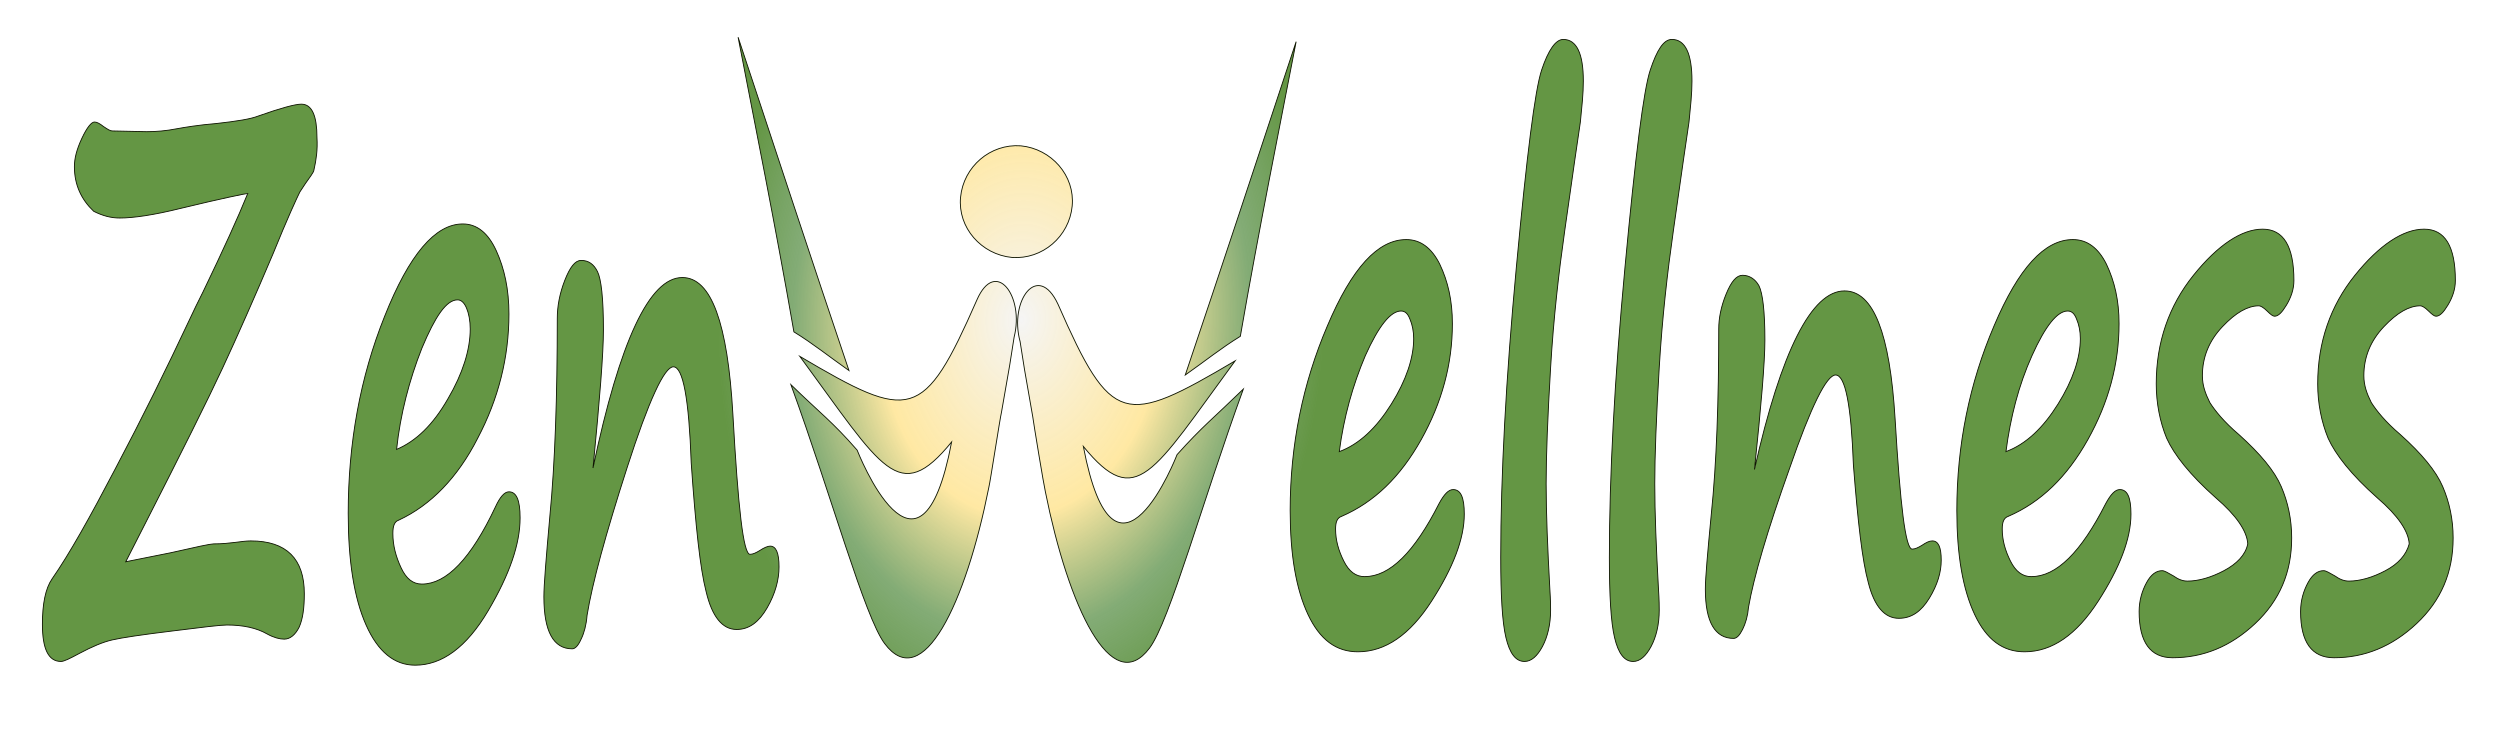
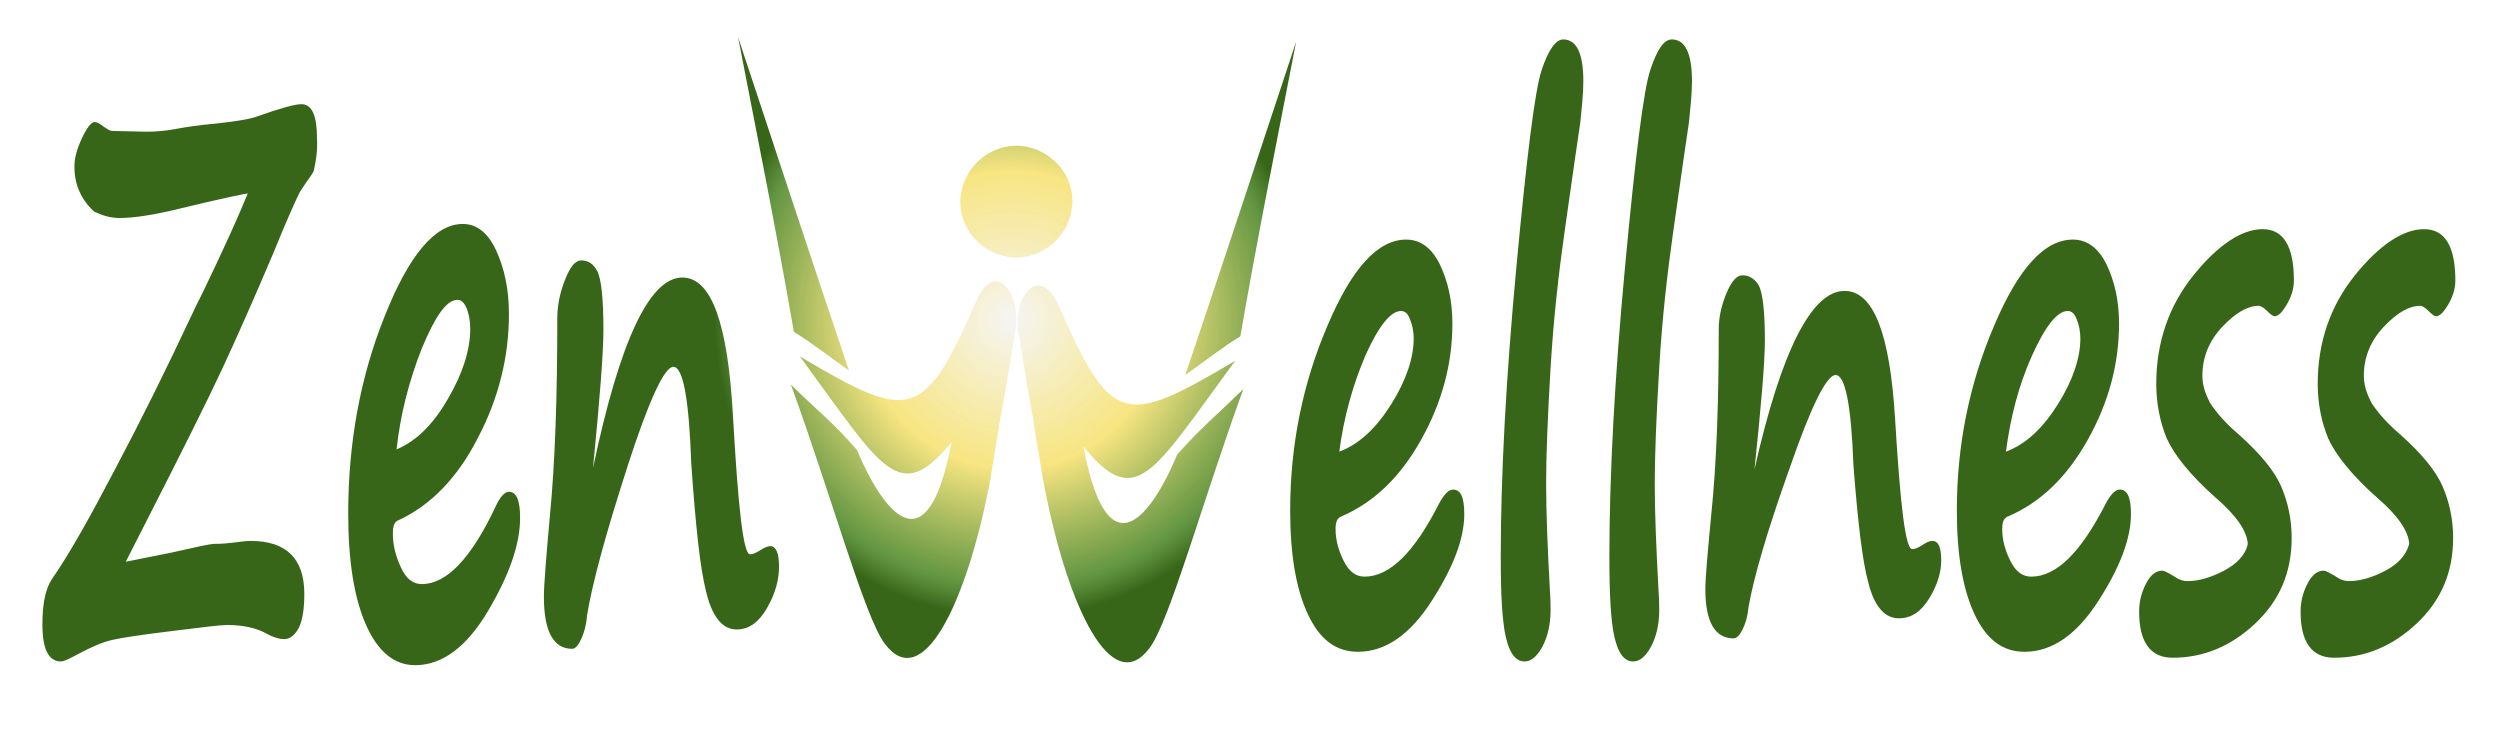
- <svg xmlns="http://www.w3.org/2000/svg" version="1.1" id="a" x="0px" y="0px" width="336px" height="100px" viewBox="0 0 336 100" style="enable-background:new 0 0 336 100;">
-   <style type="text/css">
- 		.st0 {
- 			fill-rule: evenodd;
- 			clip-rule: evenodd;
- 			fill: url(#SVGID_1_);
- 		}
- 
- 		.st1 {
- 			fill: none;
- 			stroke: #0E1400;
- 			stroke-width: 0.12;
- 			stroke-miterlimit: 10;
- 		}
- 	</style>
-   <g>
-     <radialGradient id="SVGID_1_" cx="143.449" cy="57.511" r="40.72" gradientTransform="matrix(0.9998 2.076793e-02 4.221968e-02 -1.3898 -8.5727 119.9215)" gradientUnits="userSpaceOnUse">
-       <stop offset="0" style="stop-color:#F5F5F5" />
-       <stop offset="0.466" style="stop-color:#FFE699;stop-opacity:0.9" />
-       <stop offset="0.753" style="stop-color:#649753;stop-opacity:0.8" />
-       <stop offset="1" style="stop-color:#649644" />
-     </radialGradient>
-     <path class="st0" d="M106.7,44.6c-2.5-14.4-5.3-28.2-7.5-39.6c5,15.1,10,30.3,14.9,44.8C111.4,47.9,109.3,46.2,106.7,44.6z    M131.3,40.3c-7.2,16.4-8.9,16.4-23.8,7.6c11.1,15.1,13.3,20.2,20.4,11.5c-4.3,22.6-12.7,1.1-12.7,1.1c-3.3-3.8-5-5-8.9-8.8   c5.5,15.1,9.9,31.2,12.6,34.8c5.1,6.8,10.9-5.4,14-21c0.2-0.8,1.5-9.3,1.7-10.1l1.1-6.3l0.6-3.8C137.7,39.8,133.8,34.6,131.3,40.3   L131.3,40.3z M136,34.6c4.1,0.3,7.7-2.8,8.1-6.9s-2.8-7.7-6.9-8.1c-4.1-0.3-7.7,2.8-8.1,6.9S131.9,34.2,136,34.6z M166.7,45.2   c2.5-14.4,5.3-28.2,7.5-39.6c-5,15.1-10,30.3-14.9,44.8C162,48.5,164.1,46.8,166.7,45.2z M137.1,45.9l0.6,3.8l1.1,6.3   c0.1,0.8,1.5,9.3,1.7,10.1c3.1,15.5,8.9,27.8,14,21c2.7-3.6,7.1-19.7,12.6-34.8c-3.9,3.8-5.5,5-8.9,8.8c0,0-8.3,21.4-12.6-1.1   c7.1,8.7,9.3,3.6,20.4-11.5c-14.9,8.8-16.6,8.8-23.8-7.6C139.5,35.1,135.6,40.4,137.1,45.9L137.1,45.9z M42.6,18.5   c0-3-0.7-4.5-2.1-4.5c-0.8,0-2.7,0.5-5.8,1.6c-1,0.4-2.9,0.7-5.6,1c-2.4,0.2-4.2,0.5-5.3,0.7c-1.5,0.3-2.9,0.4-4.1,0.4l-4.6-0.1   c-0.3,0-0.6-0.2-1.2-0.6c-0.5-0.4-0.9-0.6-1.2-0.6c-0.4,0-1,0.7-1.7,2.2c-0.7,1.5-1,2.7-1,3.8c0,2.4,0.9,4.4,2.6,6   c1.2,0.6,2.3,0.9,3.5,0.9c1.8,0,4.6-0.4,8.2-1.3c5.8-1.4,8.8-2,9-2c-1.3,3.2-3.3,7.6-6,13.2c-0.7,1.4-1.3,2.6-1.8,3.7   c-3.1,6.6-6.4,13.3-10,20.1C12.1,69.5,9.3,74.5,7,77.8c-0.9,1.3-1.3,3.4-1.3,6.1c0,3.3,0.8,5,2.5,5c0.4,0,1.2-0.4,2.5-1.1   c1.7-0.9,3.1-1.5,4.4-1.8s4-0.7,8.1-1.2h0c4-0.5,6.4-0.8,7.3-0.8c2.2,0,4,0.4,5.4,1.2c0.9,0.5,1.7,0.7,2.3,0.7c0.8,0,1.5-0.6,2-1.6   c0.5-1.1,0.7-2.6,0.7-4.5c0-4.7-2.4-7.1-7.2-7.1c-0.6,0-1.3,0.1-2.1,0.2c-0.8,0.1-1.7,0.2-2.9,0.2c-0.4,0-2.3,0.4-5.8,1.2   c-2.5,0.5-4.5,0.9-6,1.2l2.6-5.1c4.9-9.6,8.4-16.6,10.4-20.9s4.3-9.5,6.8-15.4c1.9-4.7,3.2-7.5,3.6-8.3c0.5-0.8,1-1.5,1.5-2.2   c0.2-0.3,0.4-0.6,0.4-0.8C42.5,21.5,42.7,20.1,42.6,18.5L42.6,18.5z M68.4,66.1c-0.6,0-1.2,0.7-1.8,2c-3.3,7-6.6,10.4-9.9,10.4   c-1.2,0-2.1-0.7-2.8-2.2s-1.1-3-1.1-4.6c0-1,0.2-1.6,0.8-1.8c4.3-2,7.9-5.7,10.6-11c2.8-5.3,4.2-10.9,4.2-16.7   c0-3.3-0.6-6.1-1.7-8.5c-1.1-2.4-2.6-3.6-4.5-3.6c-3.7,0-7.2,4.1-10.5,12.4c-3.3,8.2-4.9,17.1-4.9,26.5c0,6.4,0.8,11.4,2.4,15   s3.8,5.4,6.6,5.4c3.6,0,6.9-2.4,9.8-7.3c2.9-4.9,4.3-9,4.3-12.5C69.9,67.2,69.4,66.1,68.4,66.1L68.4,66.1z M56.7,46.8   c1.8-4.3,3.3-6.5,4.8-6.5c0.5,0,0.9,0.4,1.2,1.1s0.5,1.7,0.5,2.8c0,2.8-1,6-3,9.4c-2,3.5-4.3,5.7-6.9,6.8   C53.8,55.7,55,51.1,56.7,46.8L56.7,46.8z M94.9,79.5c0.8,3.4,2.2,5.1,4.1,5.1c1.7,0,3-1,4.1-2.9c1.1-1.9,1.6-3.8,1.6-5.5   c0-1.9-0.4-2.8-1.2-2.8c-0.3,0-0.8,0.2-1.4,0.6c-0.5,0.3-0.9,0.5-1.3,0.5c-0.9,0-1.6-6.3-2.3-18.8c-0.7-12.3-2.9-18.4-6.8-18.4   c-4.4,0-8.4,8.5-12,25.6c0.9-9.2,1.4-15.4,1.4-18.6c0-4.2-0.3-6.8-0.8-7.8c-0.5-1-1.2-1.5-2.2-1.5c-0.8,0-1.5,0.9-2.2,2.7   s-1,3.5-1,5.1c0,10.5-0.3,19.4-1,26.6c-0.5,5.6-0.8,9.2-0.8,10.8c0,4.7,1.3,7,3.8,7c0.4,0,0.8-0.4,1.2-1.3c0.4-0.8,0.7-1.9,0.8-3.2   c0.7-4.3,2.5-10.9,5.4-19.9c2.9-9,5-13.5,6.2-13.5c1.3,0,2.1,4.3,2.4,12.9C93.5,70.8,94.1,76.4,94.9,79.5L94.9,79.5L94.9,79.5z    M195.3,65.8c-0.6,0-1.2,0.6-1.9,1.9c-3.3,6.5-6.6,9.8-10,9.8c-1.2,0-2.1-0.7-2.8-2.1s-1.1-2.8-1.1-4.3c0-0.9,0.2-1.5,0.8-1.7   c4.4-1.9,7.9-5.3,10.7-10.3c2.8-5,4.2-10.2,4.2-15.6c0-3.1-0.6-5.7-1.7-8c-1.1-2.2-2.6-3.3-4.5-3.3c-3.8,0-7.3,3.8-10.6,11.6   c-3.3,7.7-5,16-5,24.8c0,6,0.8,10.6,2.4,14s3.8,5,6.7,5c3.7,0,7-2.3,9.9-6.8c2.9-4.5,4.4-8.4,4.4-11.7   C196.8,66.8,196.3,65.8,195.3,65.8L195.3,65.8z M183.5,47.8c1.8-4,3.4-6,4.8-6c0.5,0,0.9,0.3,1.2,1.1c0.3,0.7,0.5,1.6,0.5,2.6   c0,2.6-1,5.6-3,8.8c-2,3.2-4.3,5.4-7,6.4C180.6,56.1,181.8,51.8,183.5,47.8L183.5,47.8z M207.2,9.4c-0.9,2.7-2,11.5-3.4,26.5   s-2.1,28-2.1,39c0,5.1,0.2,8.7,0.7,10.8c0.5,2.1,1.3,3.2,2.5,3.2c0.9,0,1.7-0.7,2.4-2s1.1-3,1.1-4.9c0-0.4,0-1.3-0.1-2.8   c-0.3-5.5-0.5-10.2-0.5-14.2c0-3.7,0.2-8.9,0.6-15.6s1.1-12.8,1.9-18.4c1.1-7.8,1.8-12.6,2.1-14.6c0.2-2,0.4-3.8,0.4-5.5   c0-3.7-0.9-5.6-2.7-5.6C209.1,5.3,208.1,6.7,207.2,9.4L207.2,9.4z M221.8,9.4c-0.9,2.7-2,11.5-3.4,26.5s-2.1,28-2.1,39   c0,5.1,0.2,8.7,0.7,10.8c0.5,2.1,1.3,3.2,2.5,3.2c0.9,0,1.7-0.7,2.4-2s1.1-3,1.1-4.9c0-0.4,0-1.3-0.1-2.8   c-0.3-5.5-0.5-10.2-0.5-14.2c0-3.7,0.2-8.9,0.6-15.6s1.1-12.8,1.9-18.4c1.1-7.8,1.8-12.6,2.1-14.6c0.2-2,0.4-3.8,0.4-5.5   c0-3.7-0.9-5.6-2.7-5.6C223.6,5.3,222.7,6.7,221.8,9.4L221.8,9.4z M251.1,78.3c0.8,3.2,2.2,4.8,4.1,4.8c1.7,0,3-0.9,4.1-2.7   s1.6-3.5,1.6-5.1c0-1.8-0.4-2.6-1.2-2.6c-0.4,0-0.8,0.2-1.4,0.6c-0.5,0.3-0.9,0.5-1.3,0.5c-0.9,0-1.6-5.8-2.3-17.5   c-0.7-11.5-2.9-17.2-6.8-17.2c-4.4,0-8.5,8-12.1,24c0.9-8.6,1.4-14.4,1.4-17.4c0-3.9-0.3-6.3-0.8-7.3c-0.5-0.9-1.3-1.4-2.2-1.4   c-0.8,0-1.5,0.8-2.2,2.5c-0.7,1.7-1,3.3-1,4.7c0,9.8-0.3,18.1-1,24.9c-0.5,5.2-0.8,8.6-0.8,10.1c0,4.4,1.3,6.6,3.8,6.6   c0.4,0,0.8-0.4,1.2-1.2s0.7-1.8,0.8-3c0.7-4,2.5-10.2,5.5-18.6c2.9-8.4,5-12.6,6.2-12.6c1.3,0,2.1,4,2.4,12.1   C249.7,70.2,250.3,75.4,251.1,78.3L251.1,78.3L251.1,78.3z M284.9,65.8c-0.6,0-1.2,0.6-1.9,1.9c-3.3,6.5-6.6,9.8-10,9.8   c-1.2,0-2.1-0.7-2.8-2.1s-1.1-2.8-1.1-4.3c0-0.9,0.2-1.5,0.8-1.7c4.4-1.9,7.9-5.3,10.7-10.3c2.8-5,4.2-10.2,4.2-15.6   c0-3.1-0.6-5.7-1.7-8c-1.1-2.2-2.6-3.3-4.5-3.3c-3.8,0-7.3,3.8-10.6,11.6c-3.3,7.7-5,16-5,24.8c0,6,0.8,10.6,2.4,14s3.8,5,6.7,5   c3.7,0,7-2.3,9.9-6.8c2.9-4.5,4.4-8.4,4.4-11.7C286.4,66.8,285.9,65.8,284.9,65.8L284.9,65.8z M273.1,47.8c1.8-4,3.4-6,4.8-6   c0.5,0,0.9,0.3,1.2,1.1c0.3,0.7,0.5,1.6,0.5,2.6c0,2.6-1,5.6-3,8.8c-2,3.2-4.3,5.4-7,6.4C270.2,56.1,271.3,51.8,273.1,47.8   L273.1,47.8z M298.9,76.7c-1.7,0.9-3.4,1.4-4.9,1.4c-0.6,0-1.2-0.2-1.9-0.7c-0.7-0.4-1.2-0.7-1.5-0.7c-0.8,0-1.5,0.5-2.1,1.6   c-0.6,1.1-1,2.4-1,3.9c0,4.1,1.5,6.2,4.5,6.2c4.1,0,7.8-1.5,11.1-4.6c3.3-3.1,4.9-6.9,4.9-11.5c0-2.5-0.5-4.8-1.4-6.9   s-2.8-4.4-5.7-7c-2-1.7-3.2-3.2-3.9-4.3c-0.6-1.2-1-2.3-1-3.6c0-2.5,0.9-4.7,2.7-6.6s3.4-2.8,4.9-2.8c0.2,0,0.6,0.2,1.1,0.7   s0.8,0.7,1,0.7c0.5,0,1-0.5,1.6-1.5c0.6-1,1-2.1,1-3.3c0-4.6-1.4-6.9-4.2-6.9s-6,2.1-9.3,6.2s-5,9-5,14.6c0,2.6,0.5,5.1,1.4,7.3   c1,2.2,3.1,4.9,6.6,8c2.8,2.4,4.2,4.5,4.3,6.2C301.8,74.6,300.6,75.8,298.9,76.7L298.9,76.7z M320.6,76.7c-1.7,0.9-3.4,1.4-4.9,1.4   c-0.6,0-1.2-0.2-1.9-0.7c-0.7-0.4-1.2-0.7-1.5-0.7c-0.8,0-1.5,0.5-2.1,1.6c-0.6,1.1-1,2.4-1,3.9c0,4.1,1.5,6.2,4.5,6.2   c4.1,0,7.8-1.5,11.1-4.6c3.3-3.1,4.9-6.9,4.9-11.5c0-2.5-0.5-4.8-1.4-6.9s-2.8-4.4-5.7-7c-2-1.7-3.2-3.2-3.9-4.3   c-0.6-1.2-1-2.3-1-3.6c0-2.5,0.9-4.7,2.7-6.6s3.4-2.8,4.9-2.8c0.2,0,0.6,0.2,1.1,0.7s0.8,0.7,1,0.7c0.5,0,1-0.5,1.6-1.5   c0.6-1,1-2.1,1-3.3c0-4.6-1.4-6.9-4.2-6.9s-6,2.1-9.3,6.2s-5,9-5,14.6c0,2.6,0.5,5.1,1.4,7.3c1,2.2,3.1,4.9,6.6,8   c2.8,2.4,4.2,4.5,4.3,6.2C323.4,74.6,322.3,75.8,320.6,76.7L320.6,76.7z" />
-     <path class="st1" d="M106.7,44.6c-2.5-14.4-5.3-28.2-7.5-39.6c5,15.1,10,30.3,14.9,44.8C111.4,47.9,109.3,46.2,106.7,44.6z    M131.3,40.3c-7.2,16.4-8.9,16.4-23.8,7.6c11.1,15.1,13.3,20.2,20.4,11.5c-4.3,22.6-12.7,1.1-12.7,1.1c-3.3-3.8-5-5-8.9-8.8   c5.5,15.1,9.9,31.2,12.6,34.8c5.1,6.8,10.9-5.4,14-21c0.2-0.8,1.5-9.3,1.7-10.1l1.1-6.3l0.6-3.8C137.7,39.8,133.8,34.6,131.3,40.3   L131.3,40.3z M136,34.6c4.1,0.3,7.7-2.8,8.1-6.9s-2.8-7.7-6.9-8.1c-4.1-0.3-7.7,2.8-8.1,6.9S131.9,34.2,136,34.6z M166.7,45.2   c2.5-14.4,5.3-28.2,7.5-39.6c-5,15.1-10,30.3-14.9,44.8C162,48.5,164.1,46.8,166.7,45.2z M137.1,45.9l0.6,3.8l1.1,6.3   c0.1,0.8,1.5,9.3,1.7,10.1c3.1,15.5,8.9,27.8,14,21c2.7-3.6,7.1-19.7,12.6-34.8c-3.9,3.8-5.5,5-8.9,8.8c0,0-8.3,21.4-12.6-1.1   c7.1,8.7,9.3,3.6,20.4-11.5c-14.9,8.8-16.6,8.8-23.8-7.6C139.5,35.1,135.6,40.4,137.1,45.9L137.1,45.9z M42.6,18.5   c0-3-0.7-4.5-2.1-4.5c-0.8,0-2.7,0.5-5.8,1.6c-1,0.4-2.9,0.7-5.6,1c-2.4,0.2-4.2,0.5-5.3,0.7c-1.5,0.3-2.9,0.4-4.1,0.4l-4.6-0.1   c-0.3,0-0.6-0.2-1.2-0.6c-0.5-0.4-0.9-0.6-1.2-0.6c-0.4,0-1,0.7-1.7,2.2c-0.7,1.5-1,2.7-1,3.8c0,2.4,0.9,4.4,2.6,6   c1.2,0.6,2.3,0.9,3.5,0.9c1.8,0,4.6-0.4,8.2-1.3c5.8-1.4,8.8-2,9-2c-1.3,3.2-3.3,7.6-6,13.2c-0.7,1.4-1.3,2.6-1.8,3.7   c-3.1,6.6-6.4,13.3-10,20.1C12.1,69.5,9.3,74.5,7,77.8c-0.9,1.3-1.3,3.4-1.3,6.1c0,3.3,0.8,5,2.5,5c0.4,0,1.2-0.4,2.5-1.1   c1.7-0.9,3.1-1.5,4.4-1.8s4-0.7,8.1-1.2h0c4-0.5,6.4-0.8,7.3-0.8c2.2,0,4,0.4,5.4,1.2c0.9,0.5,1.7,0.7,2.3,0.7c0.8,0,1.5-0.6,2-1.6   c0.5-1.1,0.7-2.6,0.7-4.5c0-4.7-2.4-7.1-7.2-7.1c-0.6,0-1.3,0.1-2.1,0.2c-0.8,0.1-1.7,0.2-2.9,0.2c-0.4,0-2.3,0.4-5.8,1.2   c-2.5,0.5-4.5,0.9-6,1.2l2.6-5.1c4.9-9.6,8.4-16.6,10.4-20.9s4.3-9.5,6.8-15.4c1.9-4.7,3.2-7.5,3.6-8.3c0.5-0.8,1-1.5,1.5-2.2   c0.2-0.3,0.4-0.6,0.4-0.8C42.5,21.5,42.7,20.1,42.6,18.5L42.6,18.5z M68.4,66.1c-0.6,0-1.2,0.7-1.8,2c-3.3,7-6.6,10.4-9.9,10.4   c-1.2,0-2.1-0.7-2.8-2.2s-1.1-3-1.1-4.6c0-1,0.2-1.6,0.8-1.8c4.3-2,7.9-5.7,10.6-11c2.8-5.3,4.2-10.9,4.2-16.7   c0-3.3-0.6-6.1-1.7-8.5c-1.1-2.4-2.6-3.6-4.5-3.6c-3.7,0-7.2,4.1-10.5,12.4c-3.3,8.2-4.9,17.1-4.9,26.5c0,6.4,0.8,11.4,2.4,15   s3.8,5.4,6.6,5.4c3.6,0,6.9-2.4,9.8-7.3c2.9-4.9,4.3-9,4.3-12.5C69.9,67.2,69.4,66.1,68.4,66.1L68.4,66.1z M56.7,46.8   c1.8-4.3,3.3-6.5,4.8-6.5c0.5,0,0.9,0.4,1.2,1.1s0.5,1.7,0.5,2.8c0,2.8-1,6-3,9.4c-2,3.5-4.3,5.7-6.9,6.8   C53.8,55.7,55,51.1,56.7,46.8L56.7,46.8z M94.9,79.5c0.8,3.4,2.2,5.1,4.1,5.1c1.7,0,3-1,4.1-2.9c1.1-1.9,1.6-3.8,1.6-5.5   c0-1.9-0.4-2.8-1.2-2.8c-0.3,0-0.8,0.2-1.4,0.6c-0.5,0.3-0.9,0.5-1.3,0.5c-0.9,0-1.6-6.3-2.3-18.8c-0.7-12.3-2.9-18.4-6.8-18.4   c-4.4,0-8.4,8.5-12,25.6c0.9-9.2,1.4-15.4,1.4-18.6c0-4.2-0.3-6.8-0.8-7.8c-0.5-1-1.2-1.5-2.2-1.5c-0.8,0-1.5,0.9-2.2,2.7   s-1,3.5-1,5.1c0,10.5-0.3,19.4-1,26.6c-0.5,5.6-0.8,9.2-0.8,10.8c0,4.7,1.3,7,3.8,7c0.4,0,0.8-0.4,1.2-1.3c0.4-0.8,0.7-1.9,0.8-3.2   c0.7-4.3,2.5-10.9,5.4-19.9c2.9-9,5-13.5,6.2-13.5c1.3,0,2.1,4.3,2.4,12.9C93.5,70.8,94.1,76.4,94.9,79.5L94.9,79.5L94.9,79.5z    M195.3,65.8c-0.6,0-1.2,0.6-1.9,1.9c-3.3,6.5-6.6,9.8-10,9.8c-1.2,0-2.1-0.7-2.8-2.1s-1.1-2.8-1.1-4.3c0-0.9,0.2-1.5,0.8-1.7   c4.4-1.9,7.9-5.3,10.7-10.3c2.8-5,4.2-10.2,4.2-15.6c0-3.1-0.6-5.7-1.7-8c-1.1-2.2-2.6-3.3-4.5-3.3c-3.8,0-7.3,3.8-10.6,11.6   c-3.3,7.7-5,16-5,24.8c0,6,0.8,10.6,2.4,14s3.8,5,6.7,5c3.7,0,7-2.3,9.9-6.8c2.9-4.5,4.4-8.4,4.4-11.7   C196.8,66.8,196.3,65.8,195.3,65.8L195.3,65.8z M183.5,47.8c1.8-4,3.4-6,4.8-6c0.5,0,0.9,0.3,1.2,1.1c0.3,0.7,0.5,1.6,0.5,2.6   c0,2.6-1,5.6-3,8.8c-2,3.2-4.3,5.4-7,6.4C180.6,56.1,181.8,51.8,183.5,47.8L183.5,47.8z M207.2,9.4c-0.9,2.7-2,11.5-3.4,26.5   s-2.1,28-2.1,39c0,5.1,0.2,8.7,0.7,10.8c0.5,2.1,1.3,3.2,2.5,3.2c0.9,0,1.7-0.7,2.4-2s1.1-3,1.1-4.9c0-0.4,0-1.3-0.1-2.8   c-0.3-5.5-0.5-10.2-0.5-14.2c0-3.7,0.2-8.9,0.6-15.6s1.1-12.8,1.9-18.4c1.1-7.8,1.8-12.6,2.1-14.6c0.2-2,0.4-3.8,0.4-5.5   c0-3.7-0.9-5.6-2.7-5.6C209.1,5.3,208.1,6.7,207.2,9.4L207.2,9.4z M221.8,9.4c-0.9,2.7-2,11.5-3.4,26.5s-2.1,28-2.1,39   c0,5.1,0.2,8.7,0.7,10.8c0.5,2.1,1.3,3.2,2.5,3.2c0.9,0,1.7-0.7,2.4-2s1.1-3,1.1-4.9c0-0.4,0-1.3-0.1-2.8   c-0.3-5.5-0.5-10.2-0.5-14.2c0-3.7,0.2-8.9,0.6-15.6s1.1-12.8,1.9-18.4c1.1-7.8,1.8-12.6,2.1-14.6c0.2-2,0.4-3.8,0.4-5.5   c0-3.7-0.9-5.6-2.7-5.6C223.6,5.3,222.7,6.7,221.8,9.4L221.8,9.4z M251.1,78.3c0.8,3.2,2.2,4.8,4.1,4.8c1.7,0,3-0.9,4.1-2.7   s1.6-3.5,1.6-5.1c0-1.8-0.4-2.6-1.2-2.6c-0.4,0-0.8,0.2-1.4,0.6c-0.5,0.3-0.9,0.5-1.3,0.5c-0.9,0-1.6-5.8-2.3-17.5   c-0.7-11.5-2.9-17.2-6.8-17.2c-4.4,0-8.5,8-12.1,24c0.9-8.6,1.4-14.4,1.4-17.4c0-3.9-0.3-6.3-0.8-7.3c-0.5-0.9-1.3-1.4-2.2-1.4   c-0.8,0-1.5,0.8-2.2,2.5c-0.7,1.7-1,3.3-1,4.7c0,9.8-0.3,18.1-1,24.9c-0.5,5.2-0.8,8.6-0.8,10.1c0,4.4,1.3,6.6,3.8,6.6   c0.4,0,0.8-0.4,1.2-1.2s0.7-1.8,0.8-3c0.7-4,2.5-10.2,5.5-18.6c2.9-8.4,5-12.6,6.2-12.6c1.3,0,2.1,4,2.4,12.1   C249.7,70.2,250.3,75.4,251.1,78.3L251.1,78.3L251.1,78.3z M284.9,65.8c-0.6,0-1.2,0.6-1.9,1.9c-3.3,6.5-6.6,9.8-10,9.8   c-1.2,0-2.1-0.7-2.8-2.1s-1.1-2.8-1.1-4.3c0-0.9,0.2-1.5,0.8-1.7c4.4-1.9,7.9-5.3,10.7-10.3c2.8-5,4.2-10.2,4.2-15.6   c0-3.1-0.6-5.7-1.7-8c-1.1-2.2-2.6-3.3-4.5-3.3c-3.8,0-7.3,3.8-10.6,11.6c-3.3,7.7-5,16-5,24.8c0,6,0.8,10.6,2.4,14s3.8,5,6.7,5   c3.7,0,7-2.3,9.9-6.8c2.9-4.5,4.4-8.4,4.4-11.7C286.4,66.8,285.9,65.8,284.9,65.8L284.9,65.8z M273.1,47.8c1.8-4,3.4-6,4.8-6   c0.5,0,0.9,0.3,1.2,1.1c0.3,0.7,0.5,1.6,0.5,2.6c0,2.6-1,5.6-3,8.8c-2,3.2-4.3,5.4-7,6.4C270.2,56.1,271.3,51.8,273.1,47.8   L273.1,47.8z M298.9,76.7c-1.7,0.9-3.4,1.4-4.9,1.4c-0.6,0-1.2-0.2-1.9-0.7c-0.7-0.4-1.2-0.7-1.5-0.7c-0.8,0-1.5,0.5-2.1,1.6   c-0.6,1.1-1,2.4-1,3.9c0,4.1,1.5,6.2,4.5,6.2c4.1,0,7.8-1.5,11.1-4.6c3.3-3.1,4.9-6.9,4.9-11.5c0-2.5-0.5-4.8-1.4-6.9   s-2.8-4.4-5.7-7c-2-1.7-3.2-3.2-3.9-4.3c-0.6-1.2-1-2.3-1-3.6c0-2.5,0.9-4.7,2.7-6.6s3.4-2.8,4.9-2.8c0.2,0,0.6,0.2,1.1,0.7   s0.8,0.7,1,0.7c0.5,0,1-0.5,1.6-1.5c0.6-1,1-2.1,1-3.3c0-4.6-1.4-6.9-4.2-6.9s-6,2.1-9.3,6.2s-5,9-5,14.6c0,2.6,0.5,5.1,1.4,7.3   c1,2.2,3.1,4.9,6.6,8c2.8,2.4,4.2,4.5,4.3,6.2C301.8,74.6,300.6,75.8,298.9,76.7L298.9,76.7z M320.6,76.7c-1.7,0.9-3.4,1.4-4.9,1.4   c-0.6,0-1.2-0.2-1.9-0.7c-0.7-0.4-1.2-0.7-1.5-0.7c-0.8,0-1.5,0.5-2.1,1.6c-0.6,1.1-1,2.4-1,3.9c0,4.1,1.5,6.2,4.5,6.2   c4.1,0,7.8-1.5,11.1-4.6c3.3-3.1,4.9-6.9,4.9-11.5c0-2.5-0.5-4.8-1.4-6.9s-2.8-4.4-5.7-7c-2-1.7-3.2-3.2-3.9-4.3   c-0.6-1.2-1-2.3-1-3.6c0-2.5,0.9-4.7,2.7-6.6s3.4-2.8,4.9-2.8c0.2,0,0.6,0.2,1.1,0.7s0.8,0.7,1,0.7c0.5,0,1-0.5,1.6-1.5   c0.6-1,1-2.1,1-3.3c0-4.6-1.4-6.9-4.2-6.9s-6,2.1-9.3,6.2s-5,9-5,14.6c0,2.6,0.5,5.1,1.4,7.3c1,2.2,3.1,4.9,6.6,8   c2.8,2.4,4.2,4.5,4.3,6.2C323.4,74.6,322.3,75.8,320.6,76.7L320.6,76.7z" />
-   </g>
+ <svg xmlns="http://www.w3.org/2000/svg" x="0px" y="0px" viewBox="0 0 336 100">
+   <radialGradient id="1" cx="136" cy="43" r="40" gradientUnits="userSpaceOnUse">
+     <stop offset="0" style="stop-color:#F5F5F5" />
+     <stop offset="0.5" style="stop-color:#f7e47b;stop-opacity:0.95" />
+     <stop offset="0.9" style="stop-color:#518a2c;stop-opacity:0.9" />
+     <stop offset="1" style="stop-color:#376618" />
+   </radialGradient>
+   <path fill="url(#1)" d="M106.7,44.6c-2.5-14.4-5.3-28.2-7.5-39.6c5,15.1,10,30.3,14.9,44.8C111.4,47.9,109.3,46.2,106.7,44.6z    M131.3,40.3c-7.2,16.4-8.9,16.4-23.8,7.6c11.1,15.1,13.3,20.2,20.4,11.5c-4.3,22.6-12.7,1.1-12.7,1.1c-3.3-3.8-5-5-8.9-8.8   c5.5,15.1,9.9,31.2,12.6,34.8c5.1,6.8,10.9-5.4,14-21c0.2-0.8,1.5-9.3,1.7-10.1l1.1-6.3l0.6-3.8C137.7,39.8,133.8,34.6,131.3,40.3   L131.3,40.3z M136,34.6c4.1,0.3,7.7-2.8,8.1-6.9s-2.8-7.7-6.9-8.1c-4.1-0.3-7.7,2.8-8.1,6.9S131.9,34.2,136,34.6z M166.7,45.2   c2.5-14.4,5.3-28.2,7.5-39.6c-5,15.1-10,30.3-14.9,44.8C162,48.5,164.1,46.8,166.7,45.2z M137.1,45.9l0.6,3.8l1.1,6.3   c0.1,0.8,1.5,9.3,1.7,10.1c3.1,15.5,8.9,27.8,14,21c2.7-3.6,7.1-19.7,12.6-34.8c-3.9,3.8-5.5,5-8.9,8.8c0,0-8.3,21.4-12.6-1.1   c7.1,8.7,9.3,3.6,20.4-11.5c-14.9,8.8-16.6,8.8-23.8-7.6C139.5,35.1,135.6,40.4,137.1,45.9L137.1,45.9z M42.6,18.5   c0-3-0.7-4.5-2.1-4.5c-0.8,0-2.7,0.5-5.8,1.6c-1,0.4-2.9,0.7-5.6,1c-2.4,0.2-4.2,0.5-5.3,0.7c-1.5,0.3-2.9,0.4-4.1,0.4l-4.6-0.1   c-0.3,0-0.6-0.2-1.2-0.6c-0.5-0.4-0.9-0.6-1.2-0.6c-0.4,0-1,0.7-1.7,2.2c-0.7,1.5-1,2.7-1,3.8c0,2.4,0.9,4.4,2.6,6   c1.2,0.6,2.3,0.9,3.5,0.9c1.8,0,4.6-0.4,8.2-1.3c5.8-1.4,8.8-2,9-2c-1.3,3.2-3.3,7.6-6,13.2c-0.7,1.4-1.3,2.6-1.8,3.7   c-3.1,6.6-6.4,13.3-10,20.1C12.1,69.5,9.3,74.5,7,77.8c-0.9,1.3-1.3,3.4-1.3,6.1c0,3.3,0.8,5,2.5,5c0.4,0,1.2-0.4,2.5-1.1   c1.7-0.9,3.1-1.5,4.4-1.8s4-0.7,8.1-1.2h0c4-0.5,6.4-0.8,7.3-0.8c2.2,0,4,0.4,5.4,1.2c0.9,0.5,1.7,0.7,2.3,0.7c0.8,0,1.5-0.6,2-1.6   c0.5-1.1,0.7-2.6,0.7-4.5c0-4.7-2.4-7.1-7.2-7.1c-0.6,0-1.3,0.1-2.1,0.2c-0.8,0.1-1.7,0.2-2.9,0.2c-0.4,0-2.3,0.4-5.8,1.2   c-2.5,0.5-4.5,0.9-6,1.2l2.6-5.1c4.9-9.6,8.4-16.6,10.4-20.9s4.3-9.5,6.8-15.4c1.9-4.7,3.2-7.5,3.6-8.3c0.5-0.8,1-1.5,1.5-2.2   c0.2-0.3,0.4-0.6,0.4-0.8C42.5,21.5,42.7,20.1,42.6,18.5L42.6,18.5z M68.4,66.1c-0.6,0-1.2,0.7-1.8,2c-3.3,7-6.6,10.4-9.9,10.4   c-1.2,0-2.1-0.7-2.8-2.2s-1.1-3-1.1-4.6c0-1,0.2-1.6,0.8-1.8c4.3-2,7.9-5.7,10.6-11c2.8-5.3,4.2-10.9,4.2-16.7   c0-3.3-0.6-6.1-1.7-8.5c-1.1-2.4-2.6-3.6-4.5-3.6c-3.7,0-7.2,4.1-10.5,12.4c-3.3,8.2-4.9,17.1-4.9,26.5c0,6.4,0.8,11.4,2.4,15   s3.8,5.4,6.6,5.4c3.6,0,6.9-2.4,9.8-7.3c2.9-4.9,4.3-9,4.3-12.5C69.9,67.2,69.4,66.1,68.4,66.1L68.4,66.1z M56.7,46.8   c1.8-4.3,3.3-6.5,4.8-6.5c0.5,0,0.9,0.4,1.2,1.1s0.5,1.7,0.5,2.8c0,2.8-1,6-3,9.4c-2,3.5-4.3,5.7-6.9,6.8   C53.8,55.7,55,51.1,56.7,46.8L56.7,46.8z M94.9,79.5c0.8,3.4,2.2,5.1,4.1,5.1c1.7,0,3-1,4.1-2.9c1.1-1.9,1.6-3.8,1.6-5.5   c0-1.9-0.4-2.8-1.2-2.8c-0.3,0-0.8,0.2-1.4,0.6c-0.5,0.3-0.9,0.5-1.3,0.5c-0.9,0-1.6-6.3-2.3-18.8c-0.7-12.3-2.9-18.4-6.8-18.4   c-4.4,0-8.4,8.5-12,25.6c0.9-9.2,1.4-15.4,1.4-18.6c0-4.2-0.3-6.8-0.8-7.8c-0.5-1-1.2-1.5-2.2-1.5c-0.8,0-1.5,0.9-2.2,2.7   s-1,3.5-1,5.1c0,10.5-0.3,19.4-1,26.6c-0.5,5.6-0.8,9.2-0.8,10.8c0,4.7,1.3,7,3.8,7c0.4,0,0.8-0.4,1.2-1.3c0.4-0.8,0.7-1.9,0.8-3.2   c0.7-4.3,2.5-10.9,5.4-19.9c2.9-9,5-13.5,6.2-13.5c1.3,0,2.1,4.3,2.4,12.9C93.5,70.8,94.1,76.4,94.9,79.5L94.9,79.5L94.9,79.5z    M195.3,65.8c-0.6,0-1.2,0.6-1.9,1.9c-3.3,6.5-6.6,9.8-10,9.8c-1.2,0-2.1-0.7-2.8-2.1s-1.1-2.8-1.1-4.3c0-0.9,0.2-1.5,0.8-1.7   c4.4-1.9,7.9-5.3,10.7-10.3c2.8-5,4.2-10.2,4.2-15.6c0-3.1-0.6-5.7-1.7-8c-1.1-2.2-2.6-3.3-4.5-3.3c-3.8,0-7.3,3.8-10.6,11.6   c-3.3,7.7-5,16-5,24.8c0,6,0.8,10.6,2.4,14s3.8,5,6.7,5c3.7,0,7-2.3,9.9-6.8c2.9-4.5,4.4-8.4,4.4-11.7   C196.8,66.8,196.3,65.8,195.3,65.8L195.3,65.8z M183.5,47.8c1.8-4,3.4-6,4.8-6c0.5,0,0.9,0.3,1.2,1.1c0.3,0.7,0.5,1.6,0.5,2.6   c0,2.6-1,5.6-3,8.8c-2,3.2-4.3,5.4-7,6.4C180.6,56.1,181.8,51.8,183.5,47.8L183.5,47.8z M207.2,9.4c-0.9,2.7-2,11.5-3.4,26.5   s-2.1,28-2.1,39c0,5.1,0.2,8.7,0.7,10.8c0.5,2.1,1.3,3.2,2.5,3.2c0.9,0,1.7-0.7,2.4-2s1.1-3,1.1-4.9c0-0.4,0-1.3-0.1-2.8   c-0.3-5.5-0.5-10.2-0.5-14.2c0-3.7,0.2-8.9,0.6-15.6s1.1-12.8,1.9-18.4c1.1-7.8,1.8-12.6,2.1-14.6c0.2-2,0.4-3.8,0.4-5.5   c0-3.7-0.9-5.6-2.7-5.6C209.1,5.3,208.1,6.7,207.2,9.4L207.2,9.4z M221.8,9.4c-0.9,2.7-2,11.5-3.4,26.5s-2.1,28-2.1,39   c0,5.1,0.2,8.7,0.7,10.8c0.5,2.1,1.3,3.2,2.5,3.2c0.9,0,1.7-0.7,2.4-2s1.1-3,1.1-4.9c0-0.4,0-1.3-0.1-2.8   c-0.3-5.5-0.5-10.2-0.5-14.2c0-3.7,0.2-8.9,0.6-15.6s1.1-12.8,1.9-18.4c1.1-7.8,1.8-12.6,2.1-14.6c0.2-2,0.4-3.8,0.4-5.5   c0-3.7-0.9-5.6-2.7-5.6C223.6,5.3,222.7,6.7,221.8,9.4L221.8,9.4z M251.1,78.3c0.8,3.2,2.2,4.8,4.1,4.8c1.7,0,3-0.9,4.1-2.7   s1.6-3.5,1.6-5.1c0-1.8-0.4-2.6-1.2-2.6c-0.4,0-0.8,0.2-1.4,0.6c-0.5,0.3-0.9,0.5-1.3,0.5c-0.9,0-1.6-5.8-2.3-17.5   c-0.7-11.5-2.9-17.2-6.8-17.2c-4.4,0-8.5,8-12.1,24c0.9-8.6,1.4-14.4,1.4-17.4c0-3.9-0.3-6.3-0.8-7.3c-0.5-0.9-1.3-1.4-2.2-1.4   c-0.8,0-1.5,0.8-2.2,2.5c-0.7,1.7-1,3.3-1,4.7c0,9.8-0.3,18.1-1,24.9c-0.5,5.2-0.8,8.6-0.8,10.1c0,4.4,1.3,6.6,3.8,6.6   c0.4,0,0.8-0.4,1.2-1.2s0.7-1.8,0.8-3c0.7-4,2.5-10.2,5.5-18.6c2.9-8.4,5-12.6,6.2-12.6c1.3,0,2.1,4,2.4,12.1   C249.7,70.2,250.3,75.4,251.1,78.3L251.1,78.3L251.1,78.3z M284.9,65.8c-0.6,0-1.2,0.6-1.9,1.9c-3.3,6.5-6.6,9.8-10,9.8   c-1.2,0-2.1-0.7-2.8-2.1s-1.1-2.8-1.1-4.3c0-0.9,0.2-1.5,0.8-1.7c4.4-1.9,7.9-5.3,10.7-10.3c2.8-5,4.2-10.2,4.2-15.6   c0-3.1-0.6-5.7-1.7-8c-1.1-2.2-2.6-3.3-4.5-3.3c-3.8,0-7.3,3.8-10.6,11.6c-3.3,7.7-5,16-5,24.8c0,6,0.8,10.6,2.4,14s3.8,5,6.7,5   c3.7,0,7-2.3,9.9-6.8c2.9-4.5,4.4-8.4,4.4-11.7C286.4,66.8,285.9,65.8,284.9,65.8L284.9,65.8z M273.1,47.8c1.8-4,3.4-6,4.8-6   c0.5,0,0.9,0.3,1.2,1.1c0.3,0.7,0.5,1.6,0.5,2.6c0,2.6-1,5.6-3,8.8c-2,3.2-4.3,5.4-7,6.4C270.2,56.1,271.3,51.8,273.1,47.8   L273.1,47.8z M298.9,76.7c-1.7,0.9-3.4,1.4-4.9,1.4c-0.6,0-1.2-0.2-1.9-0.7c-0.7-0.4-1.2-0.7-1.5-0.7c-0.8,0-1.5,0.5-2.1,1.6   c-0.6,1.1-1,2.4-1,3.9c0,4.1,1.5,6.2,4.5,6.2c4.1,0,7.8-1.5,11.1-4.6c3.3-3.1,4.9-6.9,4.9-11.5c0-2.5-0.5-4.8-1.4-6.9   s-2.8-4.4-5.7-7c-2-1.7-3.2-3.2-3.9-4.3c-0.6-1.2-1-2.3-1-3.6c0-2.5,0.9-4.7,2.7-6.6s3.4-2.8,4.9-2.8c0.2,0,0.6,0.2,1.1,0.7   s0.8,0.7,1,0.7c0.5,0,1-0.5,1.6-1.5c0.6-1,1-2.1,1-3.3c0-4.6-1.4-6.9-4.2-6.9s-6,2.1-9.3,6.2s-5,9-5,14.6c0,2.6,0.5,5.1,1.4,7.3   c1,2.2,3.1,4.9,6.6,8c2.8,2.4,4.2,4.5,4.3,6.2C301.8,74.6,300.6,75.8,298.9,76.7L298.9,76.7z M320.6,76.7c-1.7,0.9-3.4,1.4-4.9,1.4   c-0.6,0-1.2-0.2-1.9-0.7c-0.7-0.4-1.2-0.7-1.5-0.7c-0.8,0-1.5,0.5-2.1,1.6c-0.6,1.1-1,2.4-1,3.9c0,4.1,1.5,6.2,4.5,6.2   c4.1,0,7.8-1.5,11.1-4.6c3.3-3.1,4.9-6.9,4.9-11.5c0-2.5-0.5-4.8-1.4-6.9s-2.8-4.4-5.7-7c-2-1.7-3.2-3.2-3.9-4.3   c-0.6-1.2-1-2.3-1-3.6c0-2.5,0.9-4.7,2.7-6.6s3.4-2.8,4.9-2.8c0.2,0,0.6,0.2,1.1,0.7s0.8,0.7,1,0.7c0.5,0,1-0.5,1.6-1.5   c0.6-1,1-2.1,1-3.3c0-4.6-1.4-6.9-4.2-6.9s-6,2.1-9.3,6.2s-5,9-5,14.6c0,2.6,0.5,5.1,1.4,7.3c1,2.2,3.1,4.9,6.6,8   c2.8,2.4,4.2,4.5,4.3,6.2C323.4,74.6,322.3,75.8,320.6,76.7L320.6,76.7z" />
+   <path fill="none" d="M106.7,44.6c-2.5-14.4-5.3-28.2-7.5-39.6c5,15.1,10,30.3,14.9,44.8C111.4,47.9,109.3,46.2,106.7,44.6z    M131.3,40.3c-7.2,16.4-8.9,16.4-23.8,7.6c11.1,15.1,13.3,20.2,20.4,11.5c-4.3,22.6-12.7,1.1-12.7,1.1c-3.3-3.8-5-5-8.9-8.8   c5.5,15.1,9.9,31.2,12.6,34.8c5.1,6.8,10.9-5.4,14-21c0.2-0.8,1.5-9.3,1.7-10.1l1.1-6.3l0.6-3.8C137.7,39.8,133.8,34.6,131.3,40.3   L131.3,40.3z M136,34.6c4.1,0.3,7.7-2.8,8.1-6.9s-2.8-7.7-6.9-8.1c-4.1-0.3-7.7,2.8-8.1,6.9S131.9,34.2,136,34.6z M166.7,45.2   c2.5-14.4,5.3-28.2,7.5-39.6c-5,15.1-10,30.3-14.9,44.8C162,48.5,164.1,46.8,166.7,45.2z M137.1,45.9l0.6,3.8l1.1,6.3   c0.1,0.8,1.5,9.3,1.7,10.1c3.1,15.5,8.9,27.8,14,21c2.7-3.6,7.1-19.7,12.6-34.8c-3.9,3.8-5.5,5-8.9,8.8c0,0-8.3,21.4-12.6-1.1   c7.1,8.7,9.3,3.6,20.4-11.5c-14.9,8.8-16.6,8.8-23.8-7.6C139.5,35.1,135.6,40.4,137.1,45.9L137.1,45.9z M42.6,18.5   c0-3-0.7-4.5-2.1-4.5c-0.8,0-2.7,0.5-5.8,1.6c-1,0.4-2.9,0.7-5.6,1c-2.4,0.2-4.2,0.5-5.3,0.7c-1.5,0.3-2.9,0.4-4.1,0.4l-4.6-0.1   c-0.3,0-0.6-0.2-1.2-0.6c-0.5-0.4-0.9-0.6-1.2-0.6c-0.4,0-1,0.7-1.7,2.2c-0.7,1.5-1,2.7-1,3.8c0,2.4,0.9,4.4,2.6,6   c1.2,0.6,2.3,0.9,3.5,0.9c1.8,0,4.6-0.4,8.2-1.3c5.8-1.4,8.8-2,9-2c-1.3,3.2-3.3,7.6-6,13.2c-0.7,1.4-1.3,2.6-1.8,3.7   c-3.1,6.6-6.4,13.3-10,20.1C12.1,69.5,9.3,74.5,7,77.8c-0.9,1.3-1.3,3.4-1.3,6.1c0,3.3,0.8,5,2.5,5c0.4,0,1.2-0.4,2.5-1.1   c1.7-0.9,3.1-1.5,4.4-1.8s4-0.7,8.1-1.2h0c4-0.5,6.4-0.8,7.3-0.8c2.2,0,4,0.4,5.4,1.2c0.9,0.5,1.7,0.7,2.3,0.7c0.8,0,1.5-0.6,2-1.6   c0.5-1.1,0.7-2.6,0.7-4.5c0-4.7-2.4-7.1-7.2-7.1c-0.6,0-1.3,0.1-2.1,0.2c-0.8,0.1-1.7,0.2-2.9,0.2c-0.4,0-2.3,0.4-5.8,1.2   c-2.5,0.5-4.5,0.9-6,1.2l2.6-5.1c4.9-9.6,8.4-16.6,10.4-20.9s4.3-9.5,6.8-15.4c1.9-4.7,3.2-7.5,3.6-8.3c0.5-0.8,1-1.5,1.5-2.2   c0.2-0.3,0.4-0.6,0.4-0.8C42.5,21.5,42.7,20.1,42.6,18.5L42.6,18.5z M68.4,66.1c-0.6,0-1.2,0.7-1.8,2c-3.3,7-6.6,10.4-9.9,10.4   c-1.2,0-2.1-0.7-2.8-2.2s-1.1-3-1.1-4.6c0-1,0.2-1.6,0.8-1.8c4.3-2,7.9-5.7,10.6-11c2.8-5.3,4.2-10.9,4.2-16.7   c0-3.3-0.6-6.1-1.7-8.5c-1.1-2.4-2.6-3.6-4.5-3.6c-3.7,0-7.2,4.1-10.5,12.4c-3.3,8.2-4.9,17.1-4.9,26.5c0,6.4,0.8,11.4,2.4,15   s3.8,5.4,6.6,5.4c3.6,0,6.9-2.4,9.8-7.3c2.9-4.9,4.3-9,4.3-12.5C69.9,67.2,69.4,66.1,68.4,66.1L68.4,66.1z M56.7,46.8   c1.8-4.3,3.3-6.5,4.8-6.5c0.5,0,0.9,0.4,1.2,1.1s0.5,1.7,0.5,2.8c0,2.8-1,6-3,9.4c-2,3.5-4.3,5.7-6.9,6.8   C53.8,55.7,55,51.1,56.7,46.8L56.7,46.8z M94.9,79.5c0.8,3.4,2.2,5.1,4.1,5.1c1.7,0,3-1,4.1-2.9c1.1-1.9,1.6-3.8,1.6-5.5   c0-1.9-0.4-2.8-1.2-2.8c-0.3,0-0.8,0.2-1.4,0.6c-0.5,0.3-0.9,0.5-1.3,0.5c-0.9,0-1.6-6.3-2.3-18.8c-0.7-12.3-2.9-18.4-6.8-18.4   c-4.4,0-8.4,8.5-12,25.6c0.9-9.2,1.4-15.4,1.4-18.6c0-4.2-0.3-6.8-0.8-7.8c-0.5-1-1.2-1.5-2.2-1.5c-0.8,0-1.5,0.9-2.2,2.7   s-1,3.5-1,5.1c0,10.5-0.3,19.4-1,26.6c-0.5,5.6-0.8,9.2-0.8,10.8c0,4.7,1.3,7,3.8,7c0.4,0,0.8-0.4,1.2-1.3c0.4-0.8,0.7-1.9,0.8-3.2   c0.7-4.3,2.5-10.9,5.4-19.9c2.9-9,5-13.5,6.2-13.5c1.3,0,2.1,4.3,2.4,12.9C93.5,70.8,94.1,76.4,94.9,79.5L94.9,79.5L94.9,79.5z    M195.3,65.8c-0.6,0-1.2,0.6-1.9,1.9c-3.3,6.5-6.6,9.8-10,9.8c-1.2,0-2.1-0.7-2.8-2.1s-1.1-2.8-1.1-4.3c0-0.9,0.2-1.5,0.8-1.7   c4.4-1.9,7.9-5.3,10.7-10.3c2.8-5,4.2-10.2,4.2-15.6c0-3.1-0.6-5.7-1.7-8c-1.1-2.2-2.6-3.3-4.5-3.3c-3.8,0-7.3,3.8-10.6,11.6   c-3.3,7.7-5,16-5,24.8c0,6,0.8,10.6,2.4,14s3.8,5,6.7,5c3.7,0,7-2.3,9.9-6.8c2.9-4.5,4.4-8.4,4.4-11.7   C196.8,66.8,196.3,65.8,195.3,65.8L195.3,65.8z M183.5,47.8c1.8-4,3.4-6,4.8-6c0.5,0,0.9,0.3,1.2,1.1c0.3,0.7,0.5,1.6,0.5,2.6   c0,2.6-1,5.6-3,8.8c-2,3.2-4.3,5.4-7,6.4C180.6,56.1,181.8,51.8,183.5,47.8L183.5,47.8z M207.2,9.4c-0.9,2.7-2,11.5-3.4,26.5   s-2.1,28-2.1,39c0,5.1,0.2,8.7,0.7,10.8c0.5,2.1,1.3,3.2,2.5,3.2c0.9,0,1.7-0.7,2.4-2s1.1-3,1.1-4.9c0-0.4,0-1.3-0.1-2.8   c-0.3-5.5-0.5-10.2-0.5-14.2c0-3.7,0.2-8.9,0.6-15.6s1.1-12.8,1.9-18.4c1.1-7.8,1.8-12.6,2.1-14.6c0.2-2,0.4-3.8,0.4-5.5   c0-3.7-0.9-5.6-2.7-5.6C209.1,5.3,208.1,6.7,207.2,9.4L207.2,9.4z M221.8,9.4c-0.9,2.7-2,11.5-3.4,26.5s-2.1,28-2.1,39   c0,5.1,0.2,8.7,0.7,10.8c0.5,2.1,1.3,3.2,2.5,3.2c0.9,0,1.7-0.7,2.4-2s1.1-3,1.1-4.9c0-0.4,0-1.3-0.1-2.8   c-0.3-5.5-0.5-10.2-0.5-14.2c0-3.7,0.2-8.9,0.6-15.6s1.1-12.8,1.9-18.4c1.1-7.8,1.8-12.6,2.1-14.6c0.2-2,0.4-3.8,0.4-5.5   c0-3.7-0.9-5.6-2.7-5.6C223.6,5.3,222.7,6.7,221.8,9.4L221.8,9.4z M251.1,78.3c0.8,3.2,2.2,4.8,4.1,4.8c1.7,0,3-0.9,4.1-2.7   s1.6-3.5,1.6-5.1c0-1.8-0.4-2.6-1.2-2.6c-0.4,0-0.8,0.2-1.4,0.6c-0.5,0.3-0.9,0.5-1.3,0.5c-0.9,0-1.6-5.8-2.3-17.5   c-0.7-11.5-2.9-17.2-6.8-17.2c-4.4,0-8.5,8-12.1,24c0.9-8.6,1.4-14.4,1.4-17.4c0-3.9-0.3-6.3-0.8-7.3c-0.5-0.9-1.3-1.4-2.2-1.4   c-0.8,0-1.5,0.8-2.2,2.5c-0.7,1.7-1,3.3-1,4.7c0,9.8-0.3,18.1-1,24.9c-0.5,5.2-0.8,8.6-0.8,10.1c0,4.4,1.3,6.6,3.8,6.6   c0.4,0,0.8-0.4,1.2-1.2s0.7-1.8,0.8-3c0.7-4,2.5-10.2,5.5-18.6c2.9-8.4,5-12.6,6.2-12.6c1.3,0,2.1,4,2.4,12.1   C249.7,70.2,250.3,75.4,251.1,78.3L251.1,78.3L251.1,78.3z M284.9,65.8c-0.6,0-1.2,0.6-1.9,1.9c-3.3,6.5-6.6,9.8-10,9.8   c-1.2,0-2.1-0.7-2.8-2.1s-1.1-2.8-1.1-4.3c0-0.9,0.2-1.5,0.8-1.7c4.4-1.9,7.9-5.3,10.7-10.3c2.8-5,4.2-10.2,4.2-15.6   c0-3.1-0.6-5.7-1.7-8c-1.1-2.2-2.6-3.3-4.5-3.3c-3.8,0-7.3,3.8-10.6,11.6c-3.3,7.7-5,16-5,24.8c0,6,0.8,10.6,2.4,14s3.8,5,6.7,5   c3.7,0,7-2.3,9.9-6.8c2.9-4.5,4.4-8.4,4.4-11.7C286.4,66.8,285.9,65.8,284.9,65.8L284.9,65.8z M273.1,47.8c1.8-4,3.4-6,4.8-6   c0.5,0,0.9,0.3,1.2,1.1c0.3,0.7,0.5,1.6,0.5,2.6c0,2.6-1,5.6-3,8.8c-2,3.2-4.3,5.4-7,6.4C270.2,56.1,271.3,51.8,273.1,47.8   L273.1,47.8z M298.9,76.7c-1.7,0.9-3.4,1.4-4.9,1.4c-0.6,0-1.2-0.2-1.9-0.7c-0.7-0.4-1.2-0.7-1.5-0.7c-0.8,0-1.5,0.5-2.1,1.6   c-0.6,1.1-1,2.4-1,3.9c0,4.1,1.5,6.2,4.5,6.2c4.1,0,7.8-1.5,11.1-4.6c3.3-3.1,4.9-6.9,4.9-11.5c0-2.5-0.5-4.8-1.4-6.9   s-2.8-4.4-5.7-7c-2-1.7-3.2-3.2-3.9-4.3c-0.6-1.2-1-2.3-1-3.6c0-2.5,0.9-4.7,2.7-6.6s3.4-2.8,4.9-2.8c0.2,0,0.6,0.2,1.1,0.7   s0.8,0.7,1,0.7c0.5,0,1-0.5,1.6-1.5c0.6-1,1-2.1,1-3.3c0-4.6-1.4-6.9-4.2-6.9s-6,2.1-9.3,6.2s-5,9-5,14.6c0,2.6,0.5,5.1,1.4,7.3   c1,2.2,3.1,4.9,6.6,8c2.8,2.4,4.2,4.5,4.3,6.2C301.8,74.6,300.6,75.8,298.9,76.7L298.9,76.7z M320.6,76.7c-1.7,0.9-3.4,1.4-4.9,1.4   c-0.6,0-1.2-0.2-1.9-0.7c-0.7-0.4-1.2-0.7-1.5-0.7c-0.8,0-1.5,0.5-2.1,1.6c-0.6,1.1-1,2.4-1,3.9c0,4.1,1.5,6.2,4.5,6.2   c4.1,0,7.8-1.5,11.1-4.6c3.3-3.1,4.9-6.9,4.9-11.5c0-2.5-0.5-4.8-1.4-6.9s-2.8-4.4-5.7-7c-2-1.7-3.2-3.2-3.9-4.3   c-0.6-1.2-1-2.3-1-3.6c0-2.5,0.9-4.7,2.7-6.6s3.4-2.8,4.9-2.8c0.2,0,0.6,0.2,1.1,0.7s0.8,0.7,1,0.7c0.5,0,1-0.5,1.6-1.5   c0.6-1,1-2.1,1-3.3c0-4.6-1.4-6.9-4.2-6.9s-6,2.1-9.3,6.2s-5,9-5,14.6c0,2.6,0.5,5.1,1.4,7.3c1,2.2,3.1,4.9,6.6,8   c2.8,2.4,4.2,4.5,4.3,6.2C323.4,74.6,322.3,75.8,320.6,76.7L320.6,76.7z" />
</svg>
